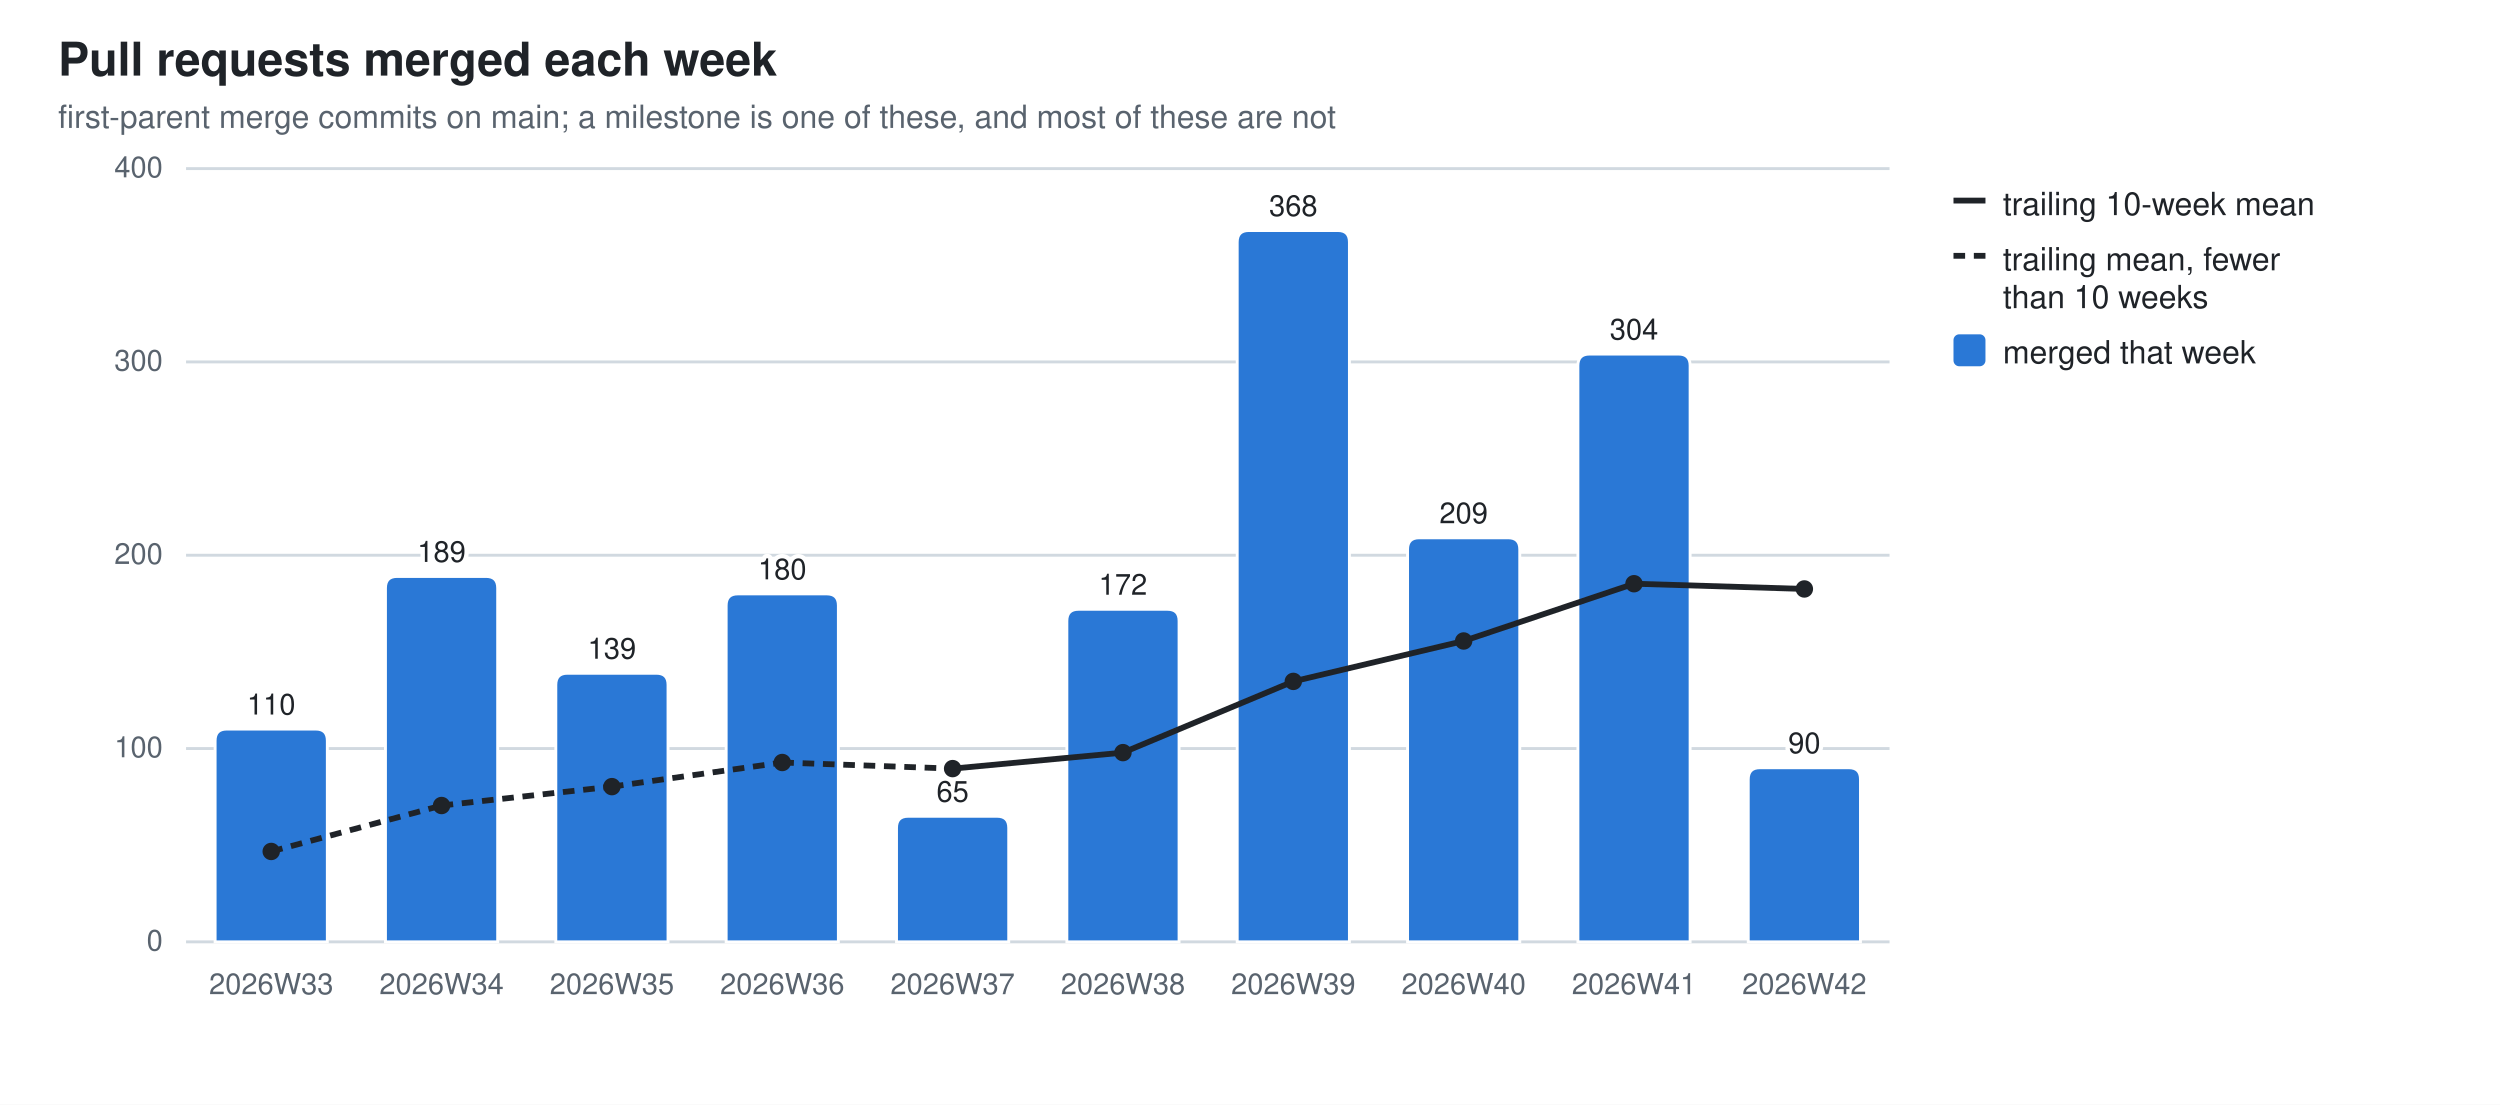
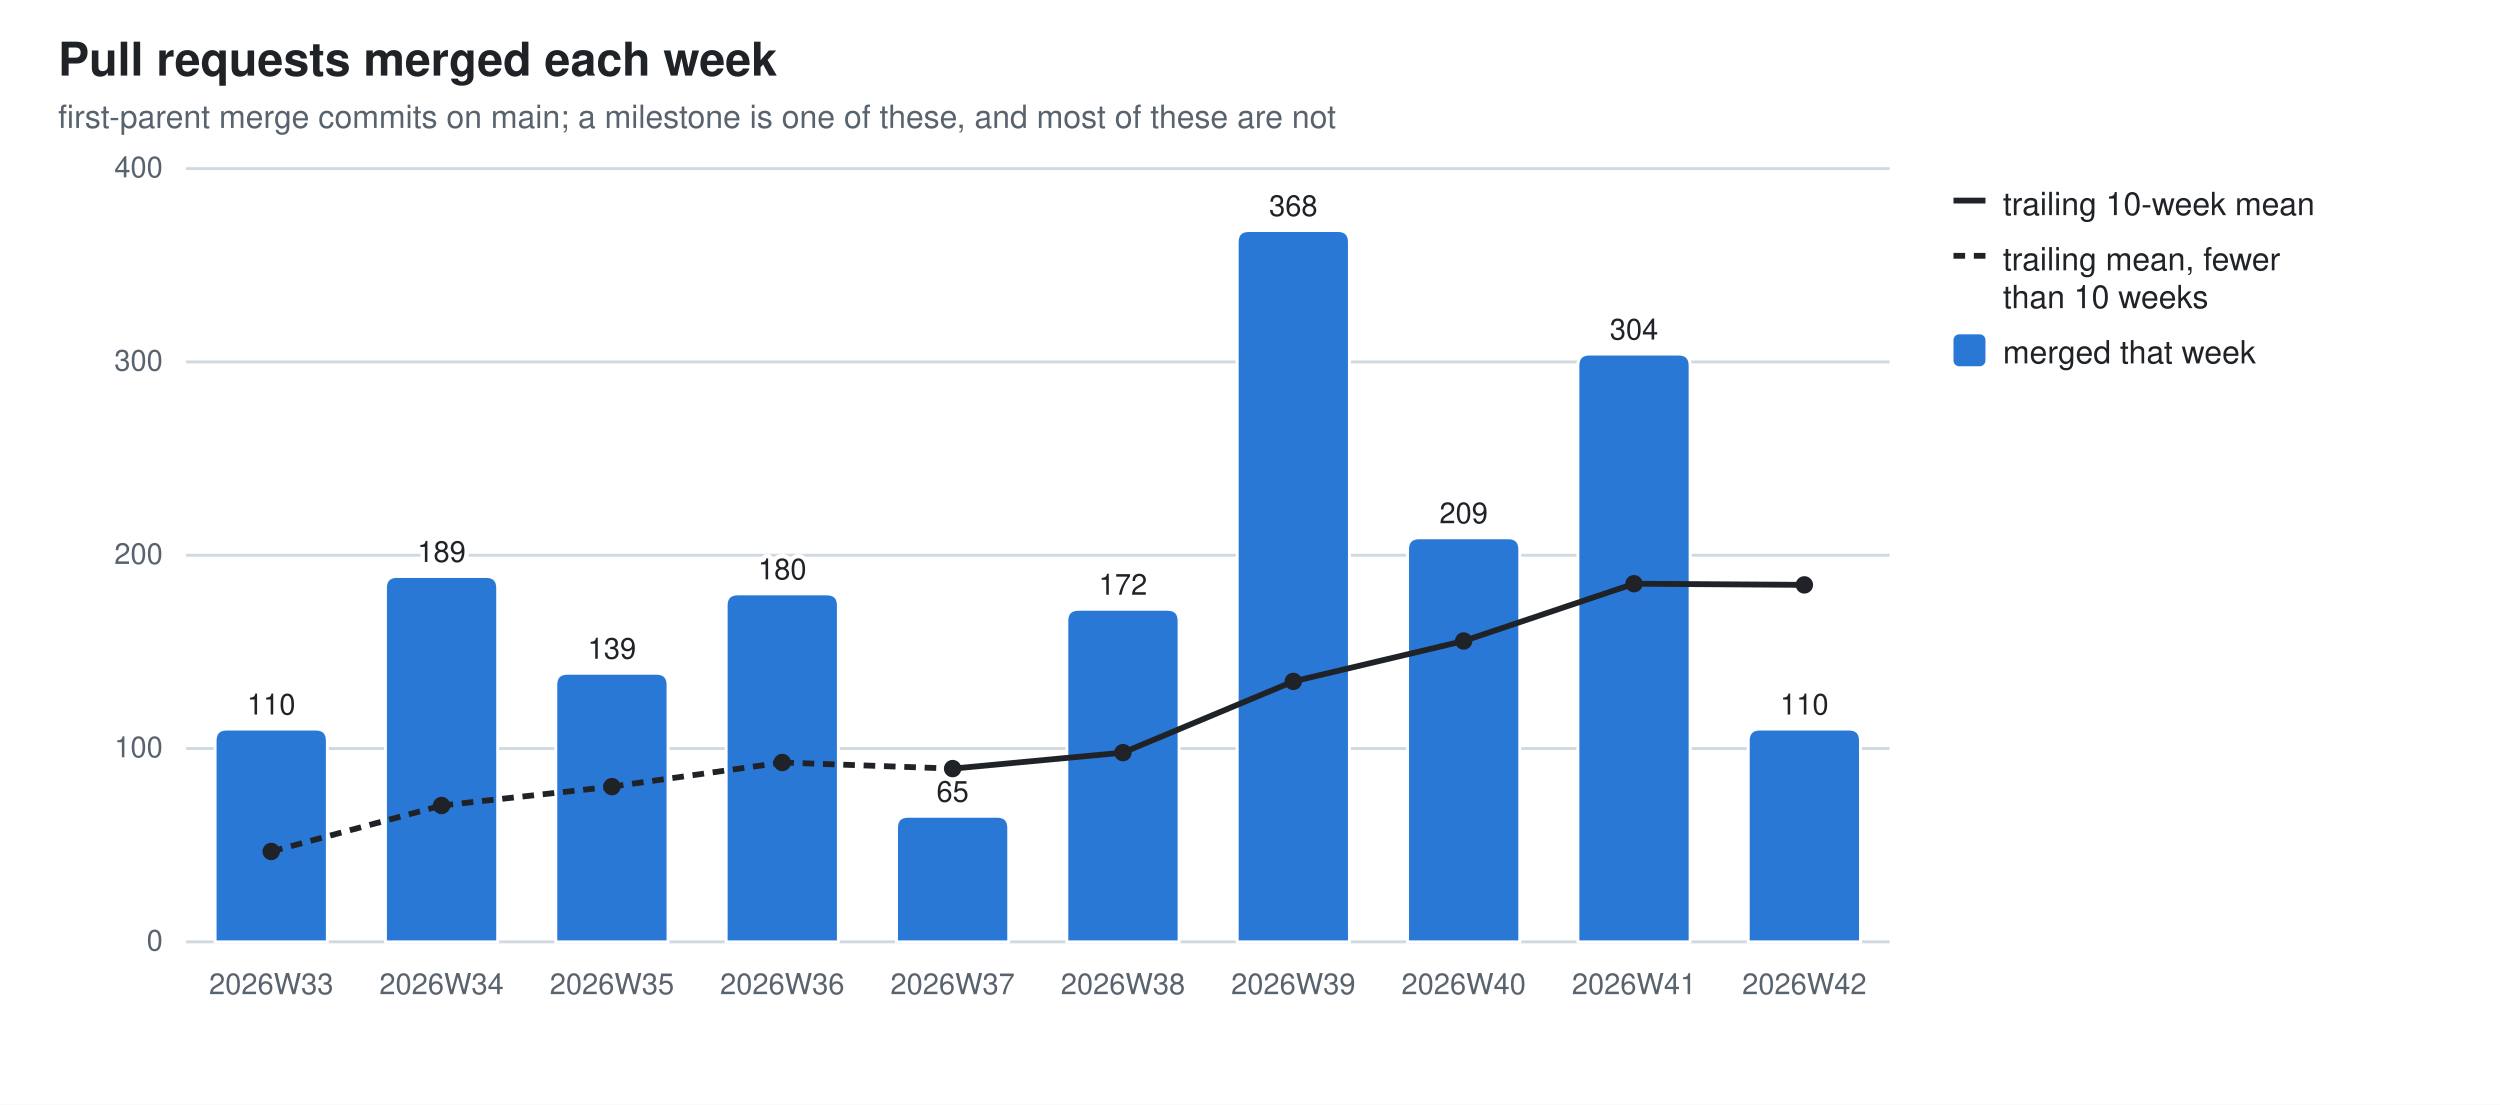
<svg xmlns="http://www.w3.org/2000/svg" width="860" height="380" viewBox="0 0 860 380" role="img" aria-label="Pull requests merged each week">
  <style>
  .bg{fill:#ffffff} .fg{fill:#1f2328} .mut{fill:#59636e} .grid{stroke:#d1d9e0}
  .seg{stroke:#ffffff;stroke-width:1} .tr{stroke:#1f2328;fill:none} .trd{fill:#1f2328}
  .val{paint-order:stroke;stroke:#ffffff;stroke-width:3px;stroke-linejoin:round}
  .s0{fill:#2a78d6}
  @media (prefers-color-scheme: dark){
    .bg{fill:#0d1117} .fg{fill:#e6edf3} .mut{fill:#9198a1} .grid{stroke:#30363d}
    .seg{stroke:#0d1117} .val{stroke:#0d1117} .tr{stroke:#e6edf3} .trd{fill:#e6edf3} .s0{fill:#3987e5}}
  text{font-family:-apple-system,BlinkMacSystemFont,"Segoe UI",Helvetica,Arial,sans-serif}
</style>
  <rect class="bg" width="860" height="380" />
  <text class="fg" x="20" y="26" font-size="16" font-weight="600">Pull requests merged each week</text>
  <text class="mut" x="20" y="44" font-size="11">first-parent merge commits on main; a milestone is one of these, and most of these are not</text>
  <line class="grid" x1="64" y1="324.0" x2="650.0" y2="324.0" stroke-width="1" />
  <text class="mut" x="56" y="327.0" font-size="10" text-anchor="end">0</text>
  <line class="grid" x1="64" y1="257.5" x2="650.0" y2="257.5" stroke-width="1" />
  <text class="mut" x="56" y="260.5" font-size="10" text-anchor="end">100</text>
  <line class="grid" x1="64" y1="191.0" x2="650.0" y2="191.0" stroke-width="1" />
  <text class="mut" x="56" y="194.0" font-size="10" text-anchor="end">200</text>
  <line class="grid" x1="64" y1="124.5" x2="650.0" y2="124.5" stroke-width="1" />
  <text class="mut" x="56" y="127.5" font-size="10" text-anchor="end">300</text>
  <line class="grid" x1="64" y1="58.0" x2="650.0" y2="58.0" stroke-width="1" />
  <text class="mut" x="56" y="61.0" font-size="10" text-anchor="end">400</text>
  <path class="seg s0" d="M74.0,324.0 V254.8 Q74.0,250.8 78.0,250.8 H108.6 Q112.6,250.8 112.6,254.8 V324.0 Z" />
  <text class="mut" x="93.3" y="342" font-size="10" text-anchor="middle">2026W33</text>
  <text class="fg val" x="93.3" y="245.8" font-size="10" text-anchor="middle">110</text>
  <path class="seg s0" d="M132.6,324.0 V202.3 Q132.6,198.3 136.6,198.3 H167.2 Q171.2,198.3 171.2,202.3 V324.0 Z" />
  <text class="mut" x="151.9" y="342" font-size="10" text-anchor="middle">2026W34</text>
  <text class="fg val" x="151.9" y="193.3" font-size="10" text-anchor="middle">189</text>
  <path class="seg s0" d="M191.2,324.0 V235.6 Q191.2,231.6 195.2,231.6 H225.8 Q229.8,231.6 229.8,235.6 V324.0 Z" />
  <text class="mut" x="210.5" y="342" font-size="10" text-anchor="middle">2026W35</text>
  <text class="fg val" x="210.5" y="226.6" font-size="10" text-anchor="middle">139</text>
  <path class="seg s0" d="M249.8,324.0 V208.3 Q249.8,204.3 253.8,204.3 H284.4 Q288.4,204.3 288.4,208.3 V324.0 Z" />
  <text class="mut" x="269.1" y="342" font-size="10" text-anchor="middle">2026W36</text>
  <text class="fg val" x="269.1" y="199.3" font-size="10" text-anchor="middle">180</text>
  <path class="seg s0" d="M308.4,324.0 V284.8 Q308.4,280.8 312.4,280.8 H343.0 Q347.0,280.8 347.0,284.8 V324.0 Z" />
  <text class="mut" x="327.7" y="342" font-size="10" text-anchor="middle">2026W37</text>
  <text class="fg val" x="327.7" y="275.8" font-size="10" text-anchor="middle">65</text>
  <path class="seg s0" d="M367.0,324.0 V213.6 Q367.0,209.6 371.0,209.6 H401.6 Q405.6,209.6 405.6,213.6 V324.0 Z" />
  <text class="mut" x="386.3" y="342" font-size="10" text-anchor="middle">2026W38</text>
  <text class="fg val" x="386.3" y="204.6" font-size="10" text-anchor="middle">172</text>
  <path class="seg s0" d="M425.6,324.0 V83.3 Q425.6,79.3 429.6,79.3 H460.2 Q464.2,79.3 464.2,83.3 V324.0 Z" />
  <text class="mut" x="444.9" y="342" font-size="10" text-anchor="middle">2026W39</text>
  <text class="fg val" x="444.9" y="74.3" font-size="10" text-anchor="middle">368</text>
  <path class="seg s0" d="M484.2,324.0 V189.0 Q484.2,185.0 488.2,185.0 H518.8 Q522.8,185.0 522.8,189.0 V324.0 Z" />
  <text class="mut" x="503.5" y="342" font-size="10" text-anchor="middle">2026W40</text>
  <text class="fg val" x="503.5" y="180.0" font-size="10" text-anchor="middle">209</text>
  <path class="seg s0" d="M542.8,324.0 V125.8 Q542.8,121.8 546.8,121.8 H577.4 Q581.4,121.8 581.4,125.8 V324.0 Z" />
  <text class="mut" x="562.1" y="342" font-size="10" text-anchor="middle">2026W41</text>
  <text class="fg val" x="562.1" y="116.8" font-size="10" text-anchor="middle">304</text>
-   <path class="seg s0" d="M601.4,324.0 V268.1 Q601.4,264.1 605.4,264.1 H636.0 Q640.0,264.1 640.0,268.1 V324.0 Z" />
+   <path class="seg s0" d="M601.4,324.0 V254.8 Q601.4,250.8 605.4,250.8 H636.0 Q640.0,250.8 640.0,254.8 V324.0 Z" />
  <text class="mut" x="620.7" y="342" font-size="10" text-anchor="middle">2026W42</text>
-   <text class="fg val" x="620.7" y="259.1" font-size="10" text-anchor="middle">90</text>
+   <text class="fg val" x="620.7" y="245.8" font-size="10" text-anchor="middle">110</text>
  <line class="tr" x1="93.3" y1="292.9" x2="151.9" y2="277.1" stroke-width="2" stroke-dasharray="4 3" />
  <line class="tr" x1="151.9" y1="277.1" x2="210.5" y2="270.6" stroke-width="2" stroke-dasharray="4 3" />
  <line class="tr" x1="210.5" y1="270.6" x2="269.1" y2="262.3" stroke-width="2" stroke-dasharray="4 3" />
  <line class="tr" x1="269.1" y1="262.3" x2="327.7" y2="264.4" stroke-width="2" stroke-dasharray="4 3" />
  <line class="tr" x1="327.7" y1="264.4" x2="386.3" y2="258.9" stroke-width="2" />
  <line class="tr" x1="386.3" y1="258.9" x2="444.9" y2="234.4" stroke-width="2" />
  <line class="tr" x1="444.9" y1="234.4" x2="503.5" y2="220.5" stroke-width="2" />
  <line class="tr" x1="503.5" y1="220.5" x2="562.1" y2="200.8" stroke-width="2" />
-   <line class="tr" x1="562.1" y1="200.8" x2="620.7" y2="202.6" stroke-width="2" />
+   <line class="tr" x1="562.1" y1="200.8" x2="620.7" y2="201.2" stroke-width="2" />
  <circle class="trd" cx="93.3" cy="292.9" r="3" />
  <circle class="trd" cx="151.9" cy="277.1" r="3" />
  <circle class="trd" cx="210.5" cy="270.6" r="3" />
  <circle class="trd" cx="269.1" cy="262.3" r="3" />
  <circle class="trd" cx="327.7" cy="264.4" r="3" />
  <circle class="trd" cx="386.3" cy="258.9" r="3" />
  <circle class="trd" cx="444.9" cy="234.4" r="3" />
  <circle class="trd" cx="503.5" cy="220.5" r="3" />
  <circle class="trd" cx="562.1" cy="200.8" r="3" />
-   <circle class="trd" cx="620.7" cy="202.6" r="3" />
+   <circle class="trd" cx="620.7" cy="201.2" r="3" />
  <line class="tr" x1="672" y1="69" x2="683" y2="69" stroke-width="2" />
  <text class="fg" y="74" font-size="11">
    <tspan x="689" dy="0">trailing 10-week mean</tspan>
  </text>
  <line class="tr" x1="672" y1="88" x2="683" y2="88" stroke-width="2" stroke-dasharray="4 3" />
  <text class="fg" y="93" font-size="11">
    <tspan x="689" dy="0">trailing mean, fewer</tspan>
    <tspan x="689" dy="13">than 10 weeks</tspan>
  </text>
  <rect class="s0" x="672" y="115" width="11" height="11" rx="2" />
  <text class="fg" y="125" font-size="11">
    <tspan x="689" dy="0">merged that week</tspan>
  </text>
</svg>
